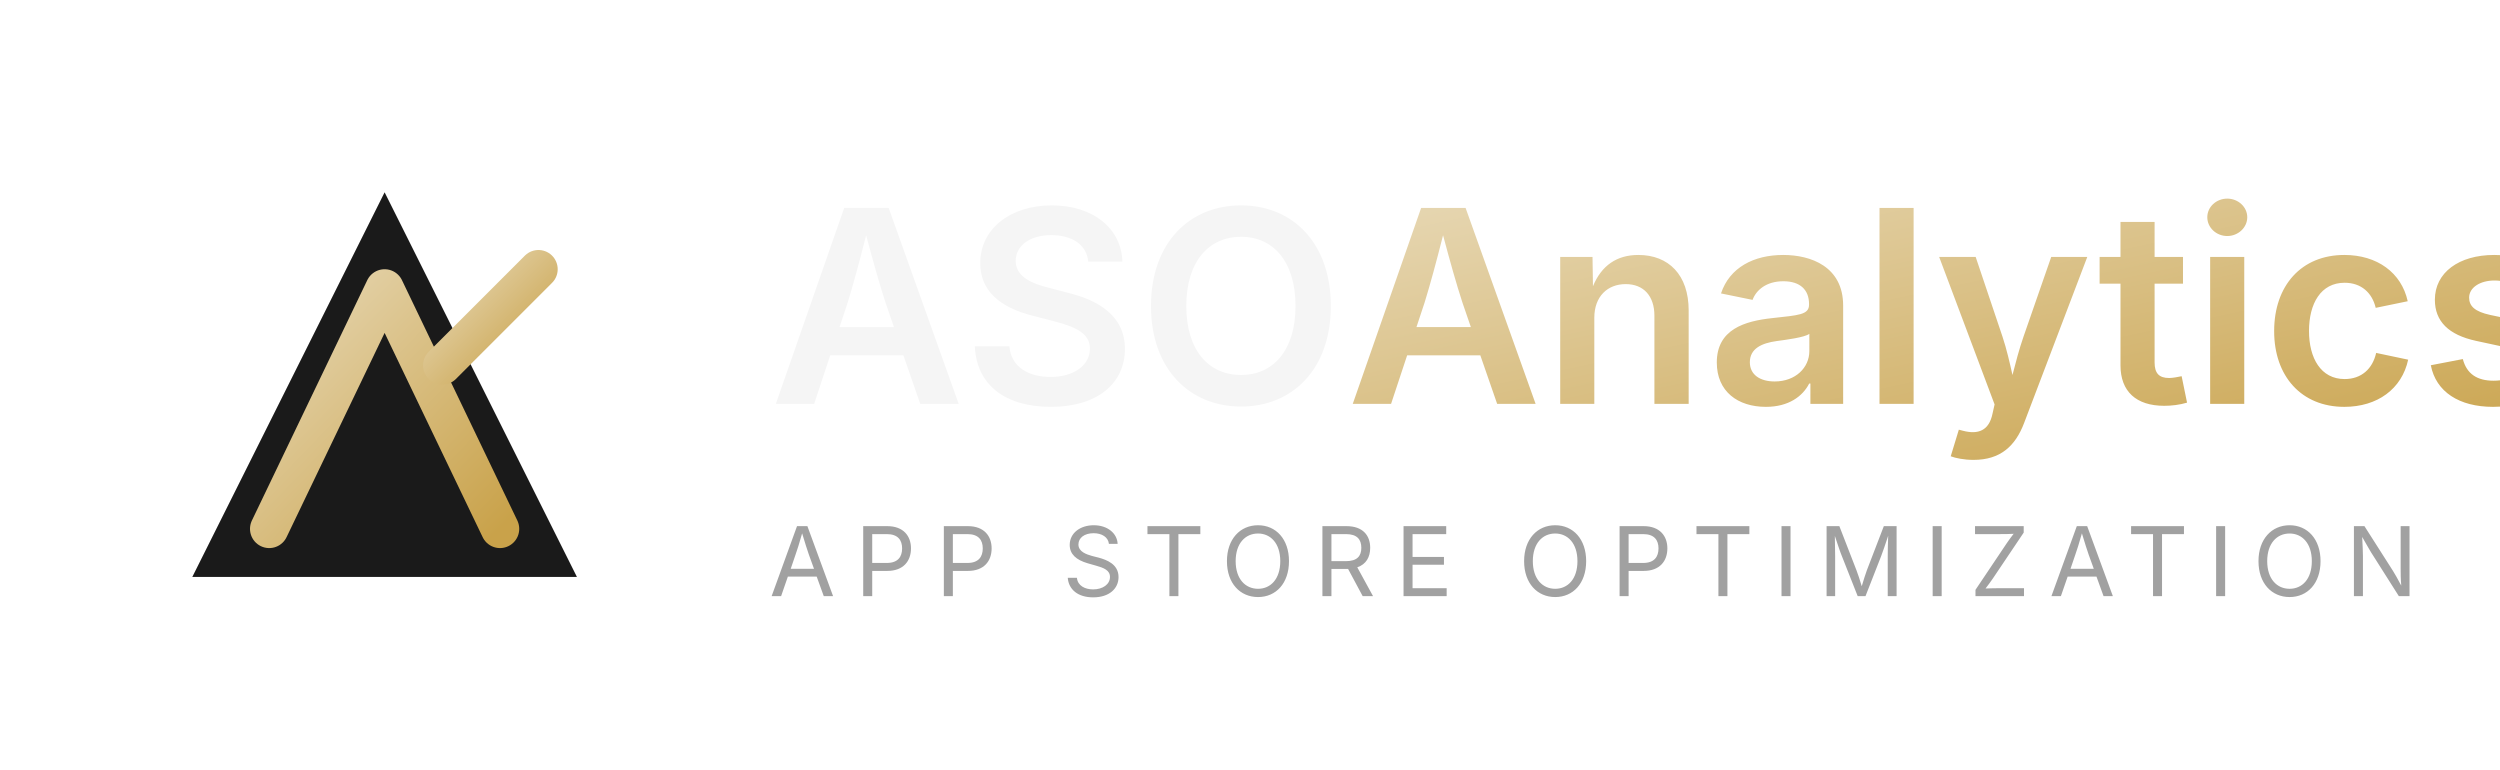
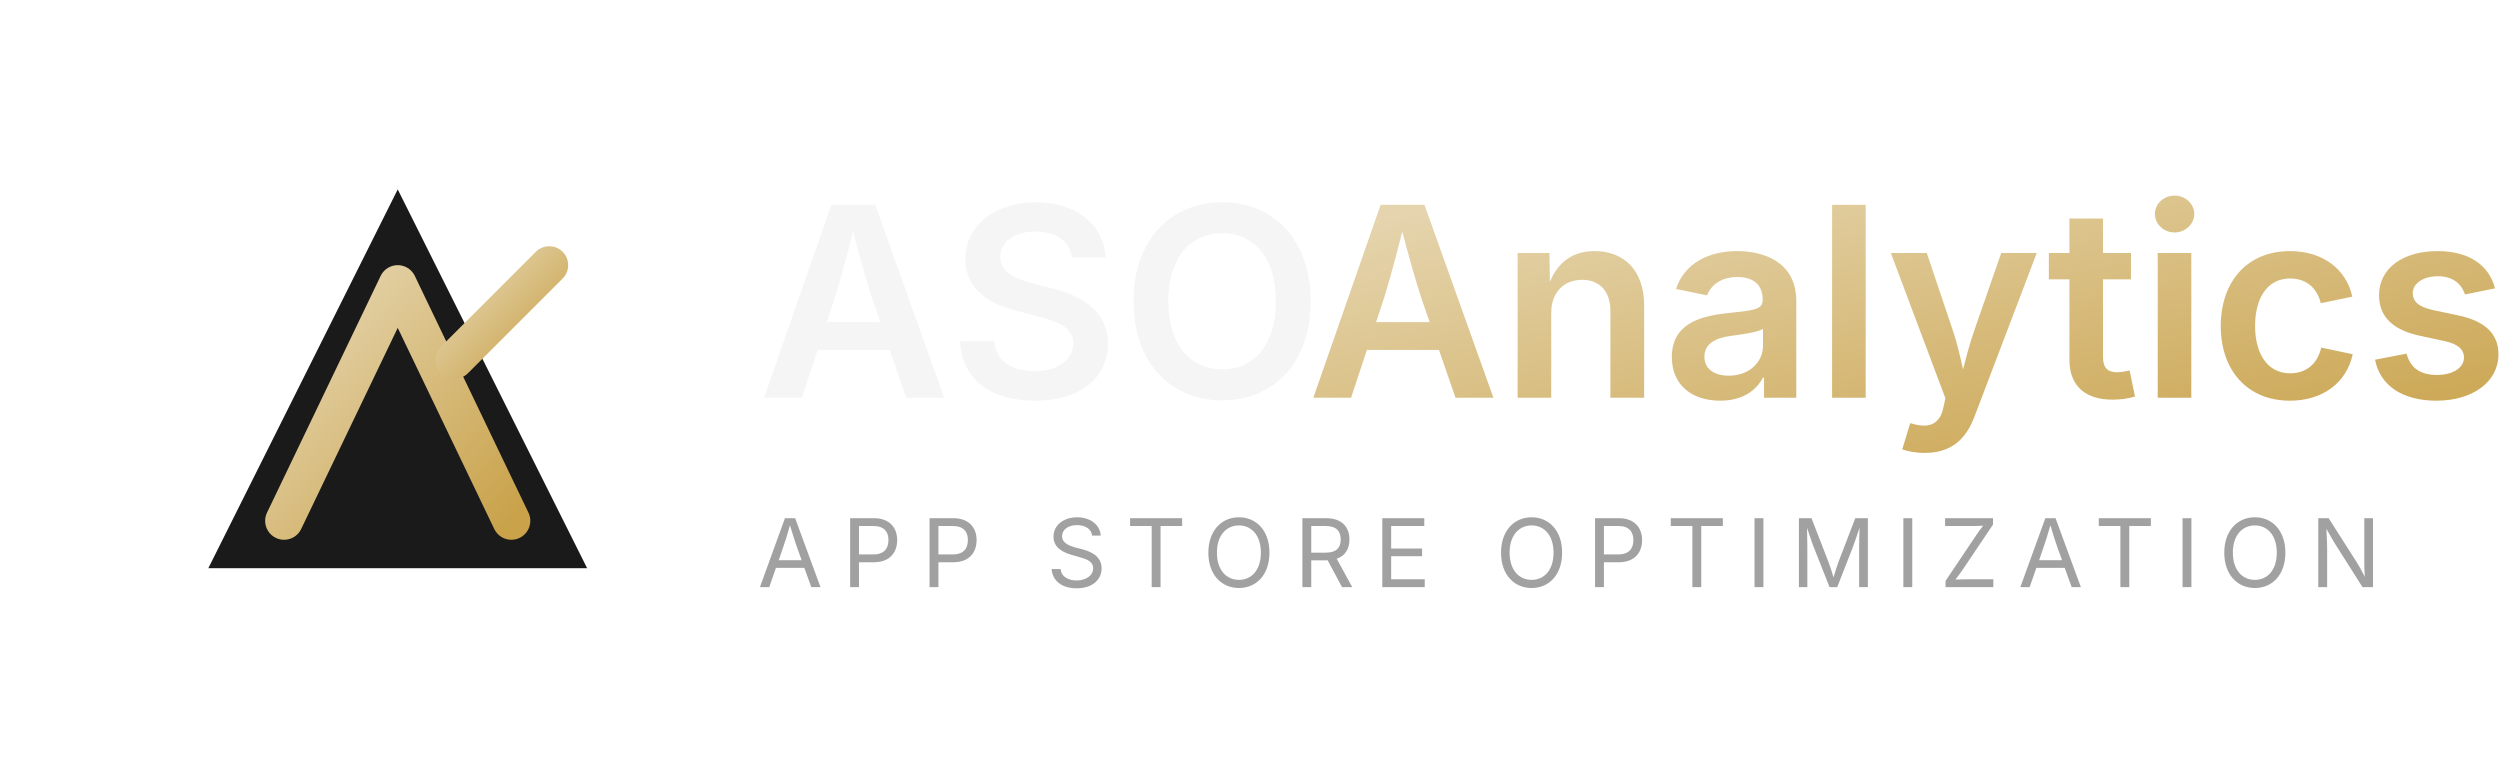
- <svg xmlns="http://www.w3.org/2000/svg" width="260" height="80" viewBox="0 0 260 80" fill="none">
+ <svg xmlns="http://www.w3.org/2000/svg" width="264" height="80" viewBox="0 0 260 80" fill="none">
  <defs>
    <linearGradient id="accentGradient" x1="0" y1="0" x2="1" y2="1">
      <stop offset="0%" stop-color="#E7D8B5" />
      <stop offset="100%" stop-color="#C9A24A" />
    </linearGradient>
  </defs>
  <g transform="translate(10,10)">
    <path d="M10 50 L30 10 L50 50 Z" fill="#1A1A1A" />
    <path d="M18 45 L30 20 L42 45" stroke="url(#accentGradient)" stroke-width="4" stroke-linecap="round" stroke-linejoin="round" />
    <path d="M36 28 L46 18" stroke="url(#accentGradient)" stroke-width="4" stroke-linecap="round" />
  </g>
-   <text x="80" y="42" font-family="Inter, sans-serif" font-size="28" font-weight="600" fill="#F5F5F5">
+   <text x="78" y="42" font-family="Inter, sans-serif" font-size="28" font-weight="600" fill="#F5F5F5">
    ASO
  </text>
-   <text x="140" y="42" font-family="Inter, sans-serif" font-size="28" font-weight="600" fill="url(#accentGradient)">
+   <text x="136" y="42" font-family="Inter, sans-serif" font-size="28" font-weight="600" fill="url(#accentGradient)">
    Analytics
  </text>
-   <text x="80" y="62" font-family="Inter, sans-serif" font-size="10" fill="#A1A1A1" letter-spacing="2">
+   <text x="78" y="62" font-family="Inter, sans-serif" font-size="10" fill="#A1A1A1" letter-spacing="2">
    APP STORE OPTIMIZATION
  </text>
</svg>
